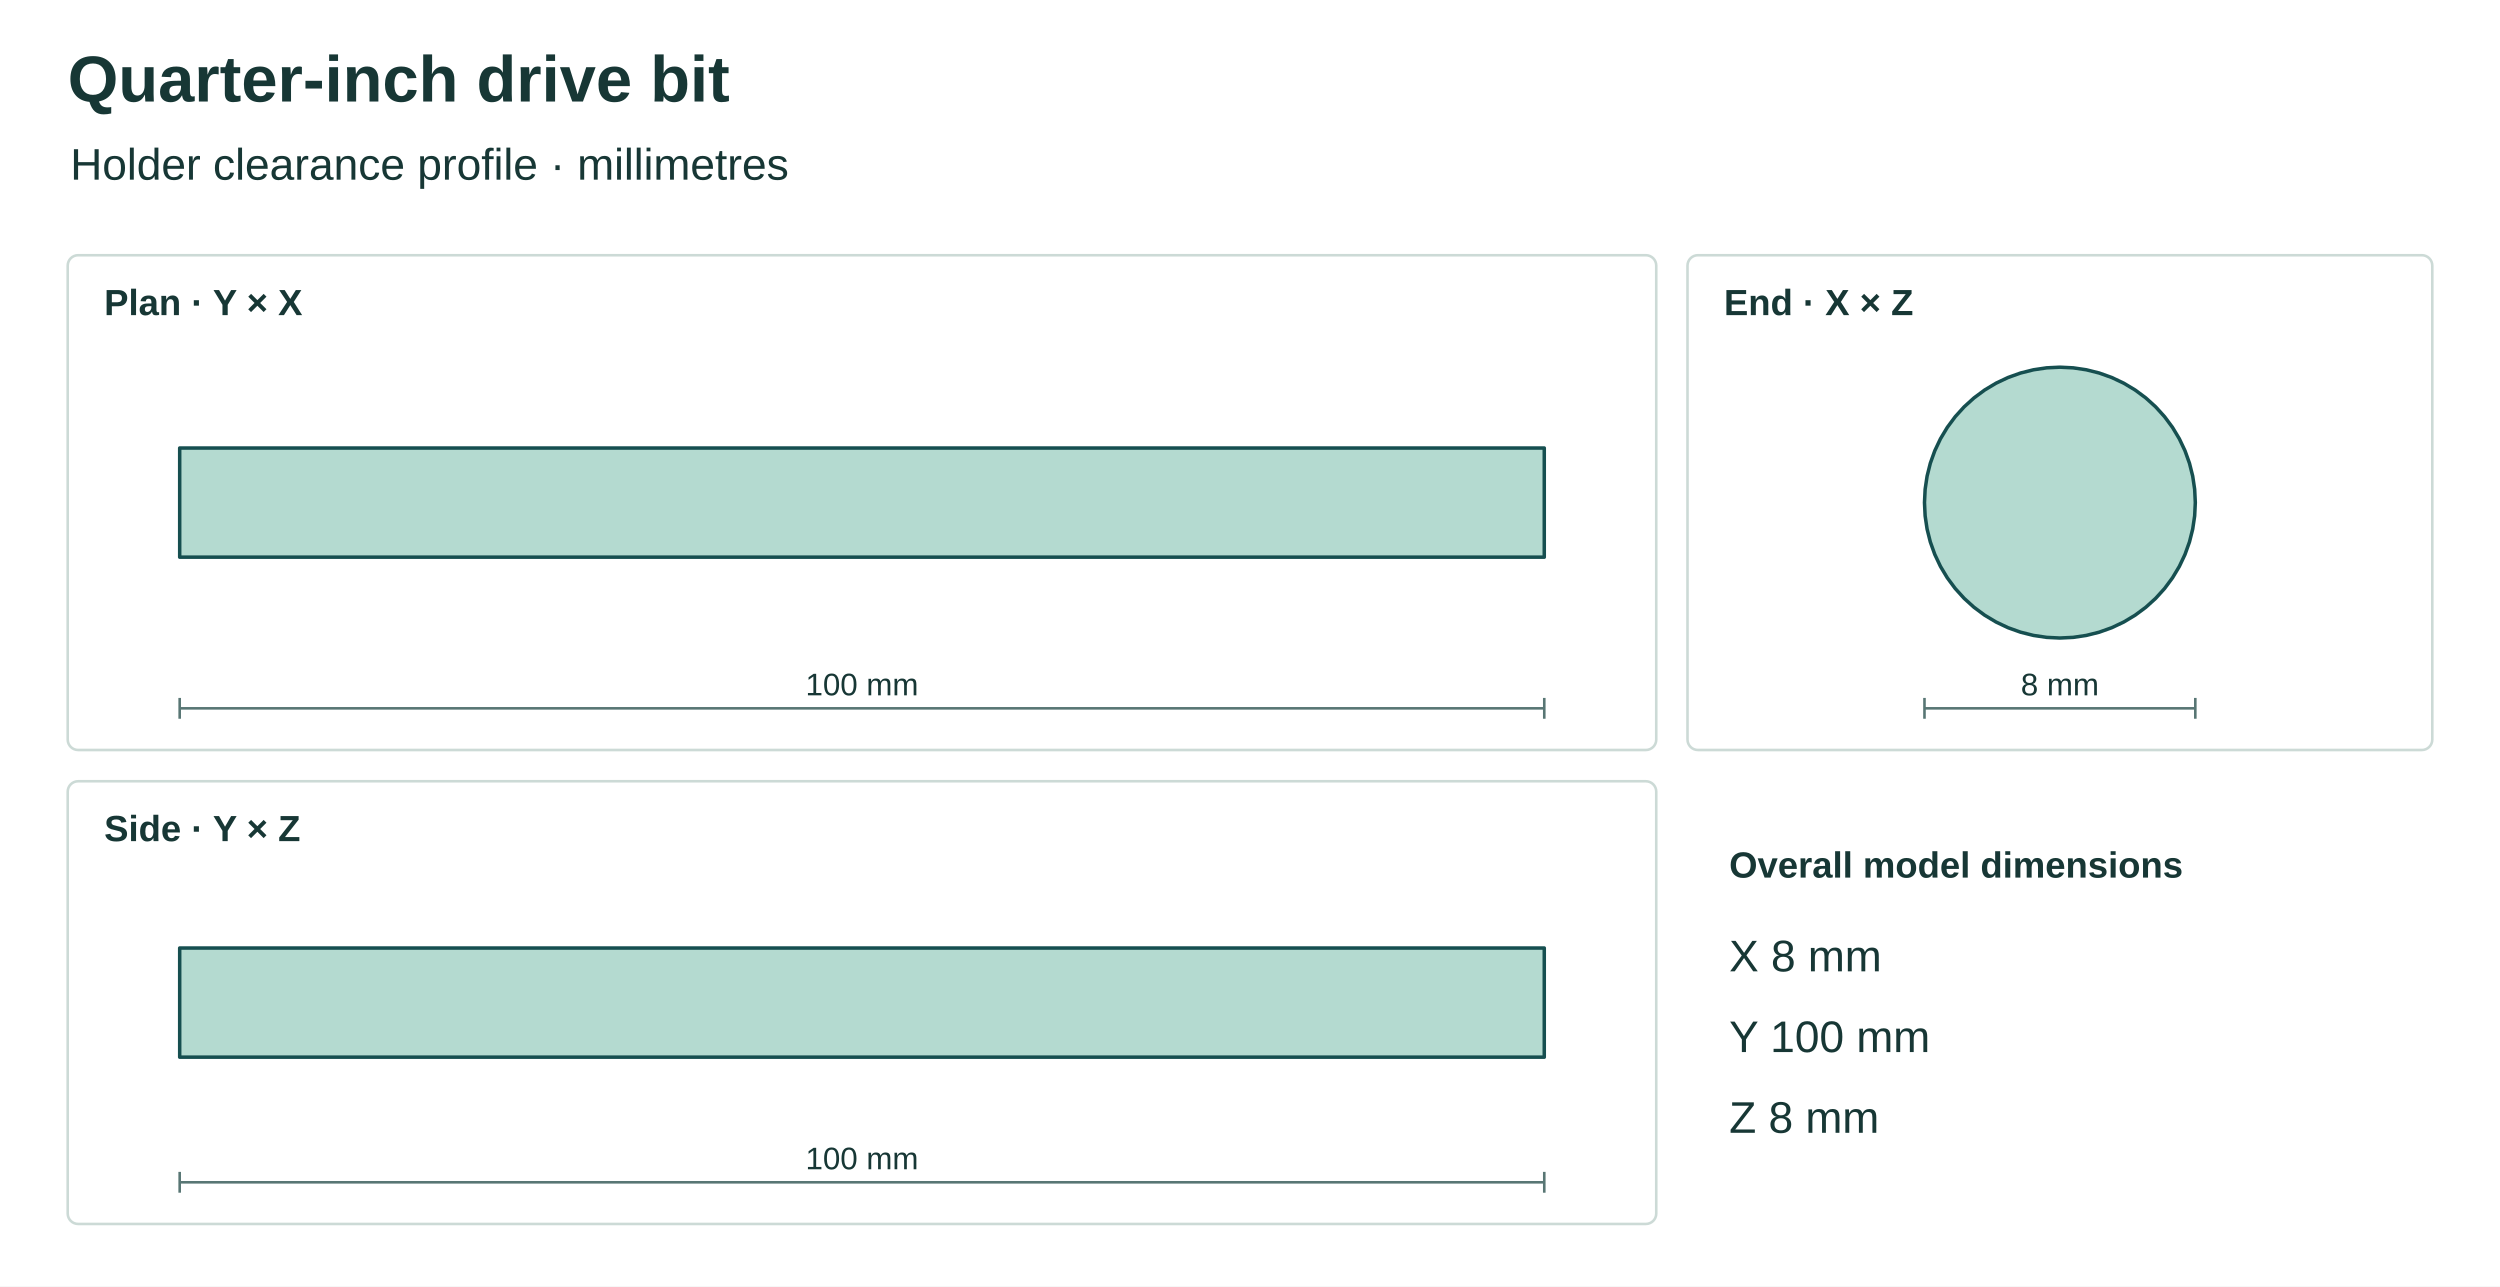
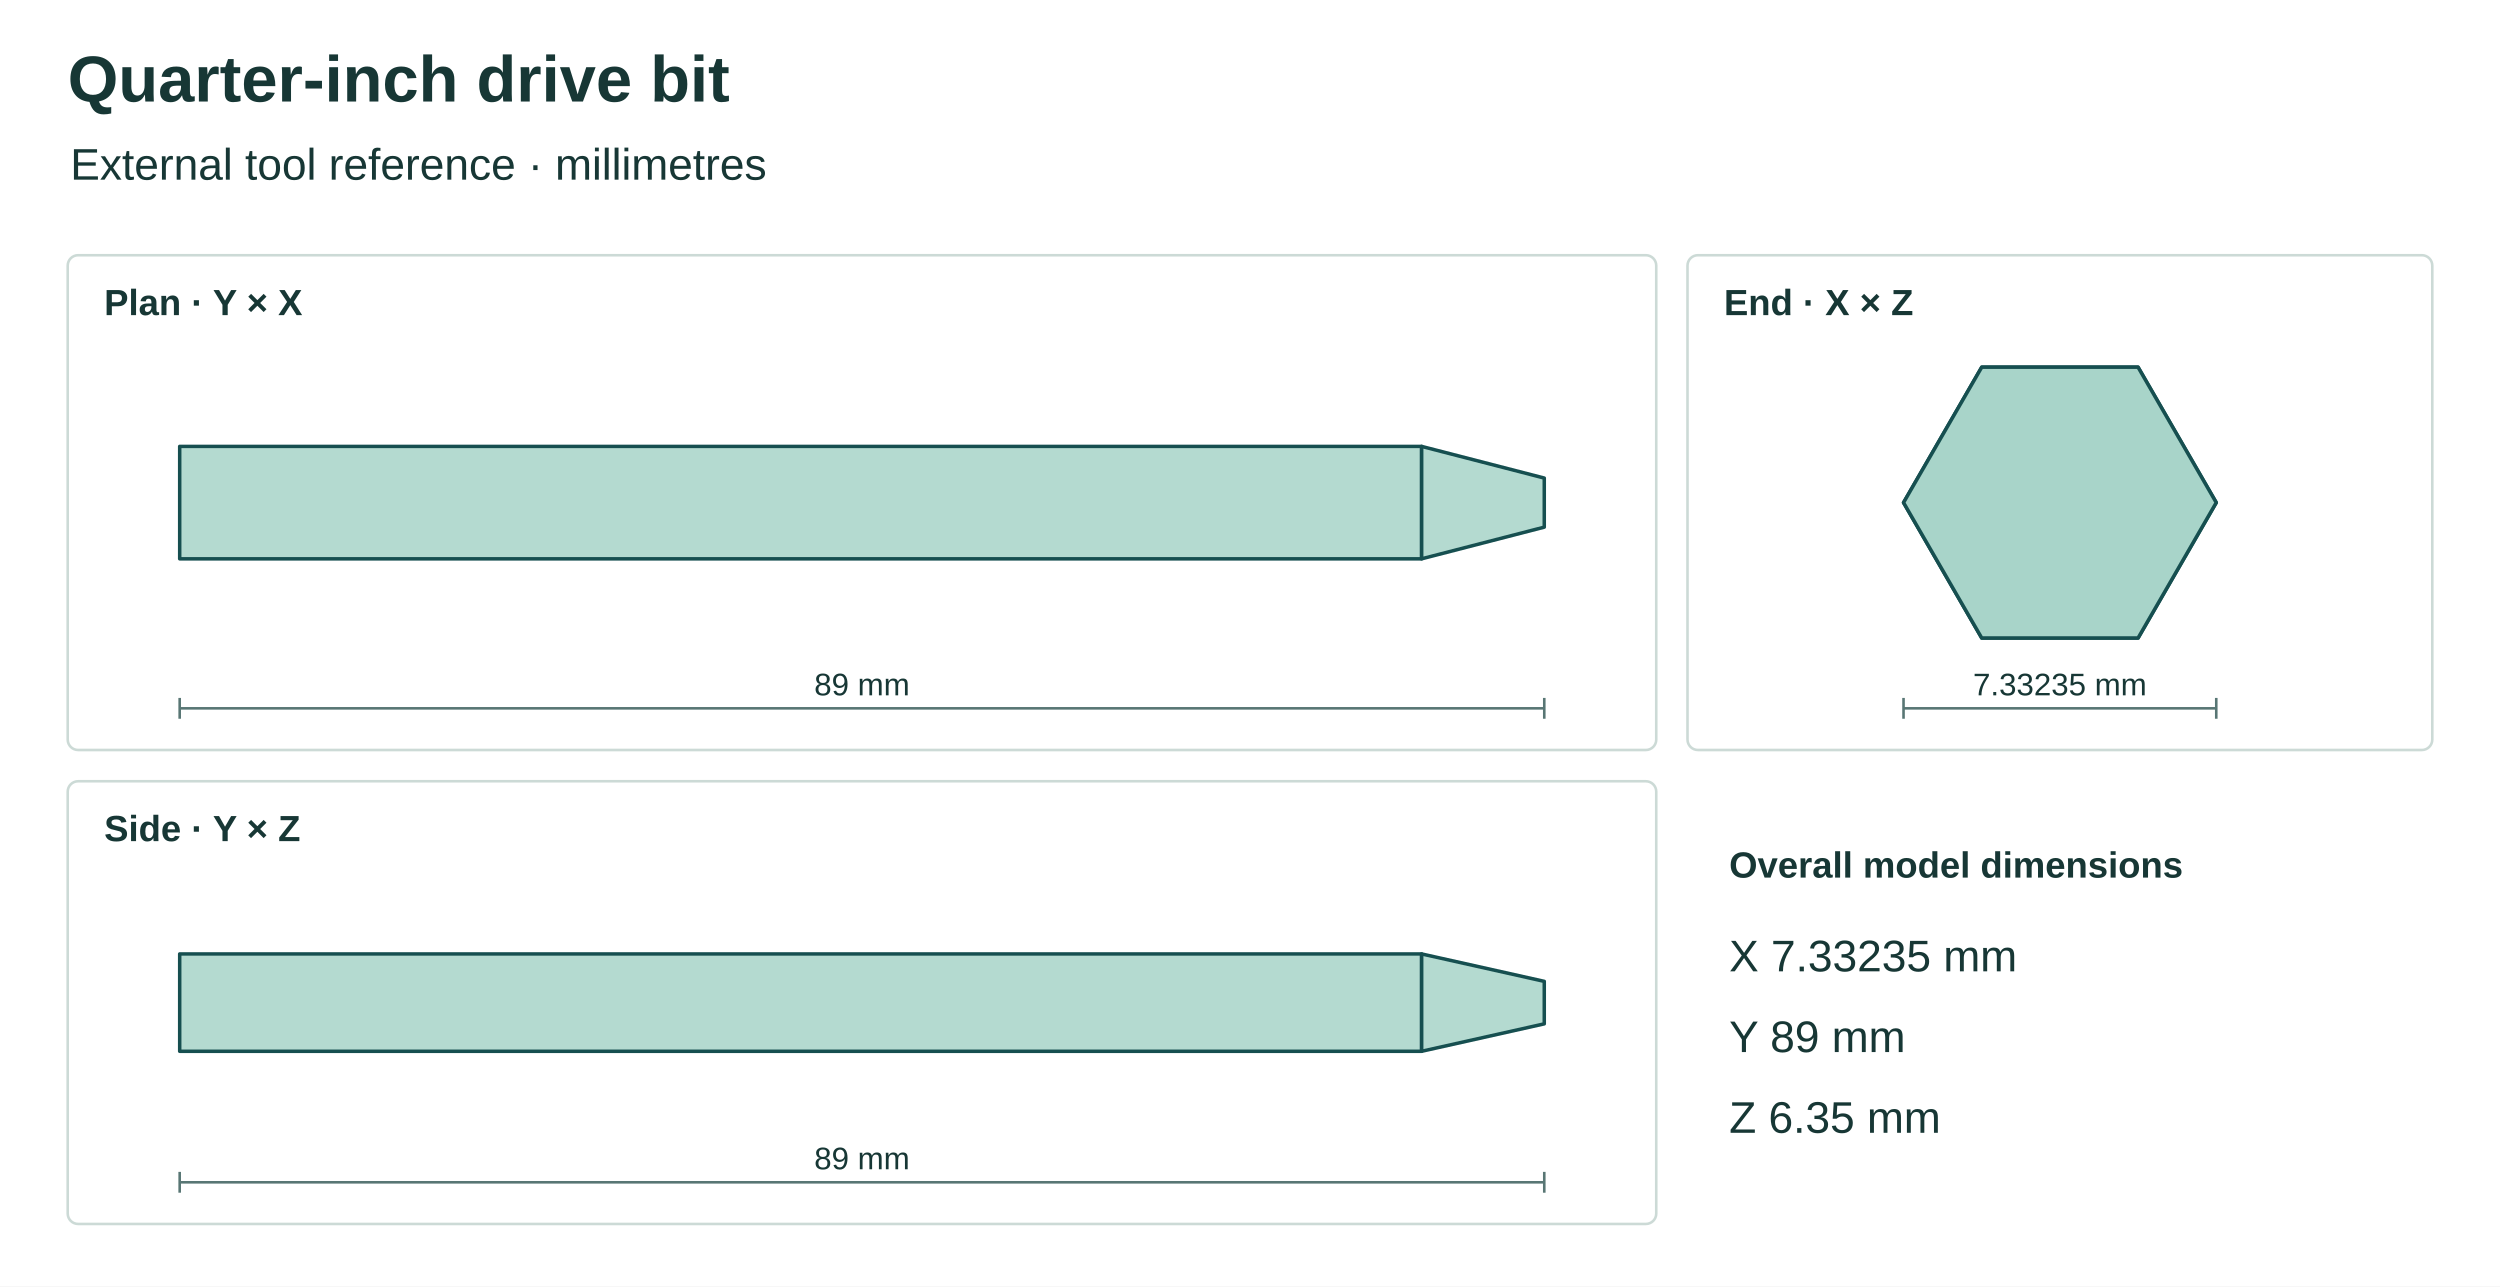
<svg xmlns="http://www.w3.org/2000/svg" width="960" height="494" viewBox="0 0 960 494" role="img">
  <style>
text {font-family:Arial,sans-serif;fill:#173735}
.title {font-size:25px;font-weight:600}
.label {font-size:14px;font-weight:600}
.detail {font-size:17px}
.panel {stroke:#ccdad6;fill:none}
.object {stroke:#164f50;stroke-width:1.35;fill:#a7d4c8;fill-opacity:.84;stroke-linejoin:round}
.dim {fill:none;stroke:#587674;stroke-width:1}
.measure {font-size:12px;text-anchor:middle;paint-order:stroke;stroke:white;stroke-width:4}
</style>
  <rect width="960" height="494" fill="white" />
  <text x="26" y="39" class="title">Quarter-inch drive bit</text>
-   <text x="27" y="69" class="detail">Holder clearance profile · millimetres</text>
+   <text x="27" y="69" class="detail">External tool reference · millimetres</text>
  <text x="40" y="121" class="label">Plan  ·  Y × X</text>
  <rect x="26" y="98" width="610" height="190" rx="4" class="panel" />
-   <polygon points="593.000,172.040 69.000,172.040 69.000,213.960 593.000,213.960" class="object" />
+   <polygon points="545.899,171.415 69.000,171.415 69.000,214.585 545.899,214.585" class="object" />
+   <polygon points="593.000,202.420 593.000,183.580 545.899,171.415 545.899,214.585" class="object" />
  <path d="M69 268v8 m0 -4 H593 m0 -4 v8" class="dim" />
-   <text x="331" y="267" class="measure">100 mm</text>
+   <text x="331" y="267" class="measure">89 mm</text>
  <text x="40" y="323" class="label">Side  ·  Y × Z</text>
  <rect x="26" y="300" width="610" height="170" rx="4" class="panel" />
-   <polygon points="593.000,364.040 69.000,364.040 69.000,405.960 593.000,405.960" class="object" />
+   <polygon points="545.899,366.307 69.000,366.307 69.000,403.693 545.899,403.693" class="object" />
+   <polygon points="593.000,393.158 593.000,376.842 545.899,366.307 545.899,403.693" class="object" />
  <path d="M69 450v8 m0 -4 H593 m0 -4 v8" class="dim" />
-   <text x="331" y="449" class="measure">100 mm</text>
+   <text x="331" y="449" class="measure">89 mm</text>
  <text x="662" y="121" class="label">End  ·  X × Z</text>
  <rect x="648" y="98" width="286" height="190" rx="4" class="panel" />
-   <polygon points="796.097,244.750 801.145,244.001 806.095,242.761 810.900,241.042 815.513,238.860 819.890,236.236 823.988,233.197 827.770,229.770 831.197,225.988 834.236,221.890 836.860,217.513 839.042,212.900 840.761,208.095 842.001,203.145 842.750,198.097 843.000,193.000 842.750,187.903 842.001,182.855 840.761,177.905 839.042,173.100 836.860,168.487 834.236,164.110 831.197,160.012 827.770,156.230 823.988,152.803 819.890,149.764 815.513,147.140 810.900,144.958 806.095,143.239 801.145,141.999 796.097,141.250 791.000,141.000 785.903,141.250 780.855,141.999 775.905,143.239 771.100,144.958 766.487,147.140 762.110,149.764 758.012,152.803 754.230,156.230 750.803,160.012 747.764,164.110 745.140,168.487 742.958,173.100 741.239,177.905 739.999,182.855 739.250,187.903 739.000,193.000 739.250,198.097 739.999,203.145 741.239,208.095 742.958,212.900 745.140,217.513 747.764,221.890 750.803,225.988 754.230,229.770 758.012,233.197 762.110,236.236 766.487,238.860 771.100,241.042 775.905,242.761 780.855,244.001 785.903,244.750 791.000,245.000" class="object" />
-   <path d="M739 268v8 m0 -4 H843 m0 -4 v8" class="dim" />
-   <text x="791" y="267" class="measure">8 mm</text>
+   <polygon points="851.044,193.000 821.022,141.000 760.978,141.000 730.956,193.000 760.978,245.000 821.022,245.000" class="object" />
+   <polygon points="851.044,193.000 821.022,141.000 760.978,141.000 730.956,193.000 760.978,245.000 821.022,245.000" class="object" />
+   <path d="M730.956 268v8 m0 -4 H851.044 m0 -4 v8" class="dim" />
+   <text x="791" y="267" class="measure">7.33235 mm</text>
  <text x="664" y="337" class="label">Overall model dimensions</text>
-   <text x="664" y="373" class="detail">X   8 mm</text>
-   <text x="664" y="404" class="detail">Y   100 mm</text>
-   <text x="664" y="435" class="detail">Z   8 mm</text>
+   <text x="664" y="373" class="detail">X   7.33235 mm</text>
+   <text x="664" y="404" class="detail">Y   89 mm</text>
+   <text x="664" y="435" class="detail">Z   6.35 mm</text>
</svg>
